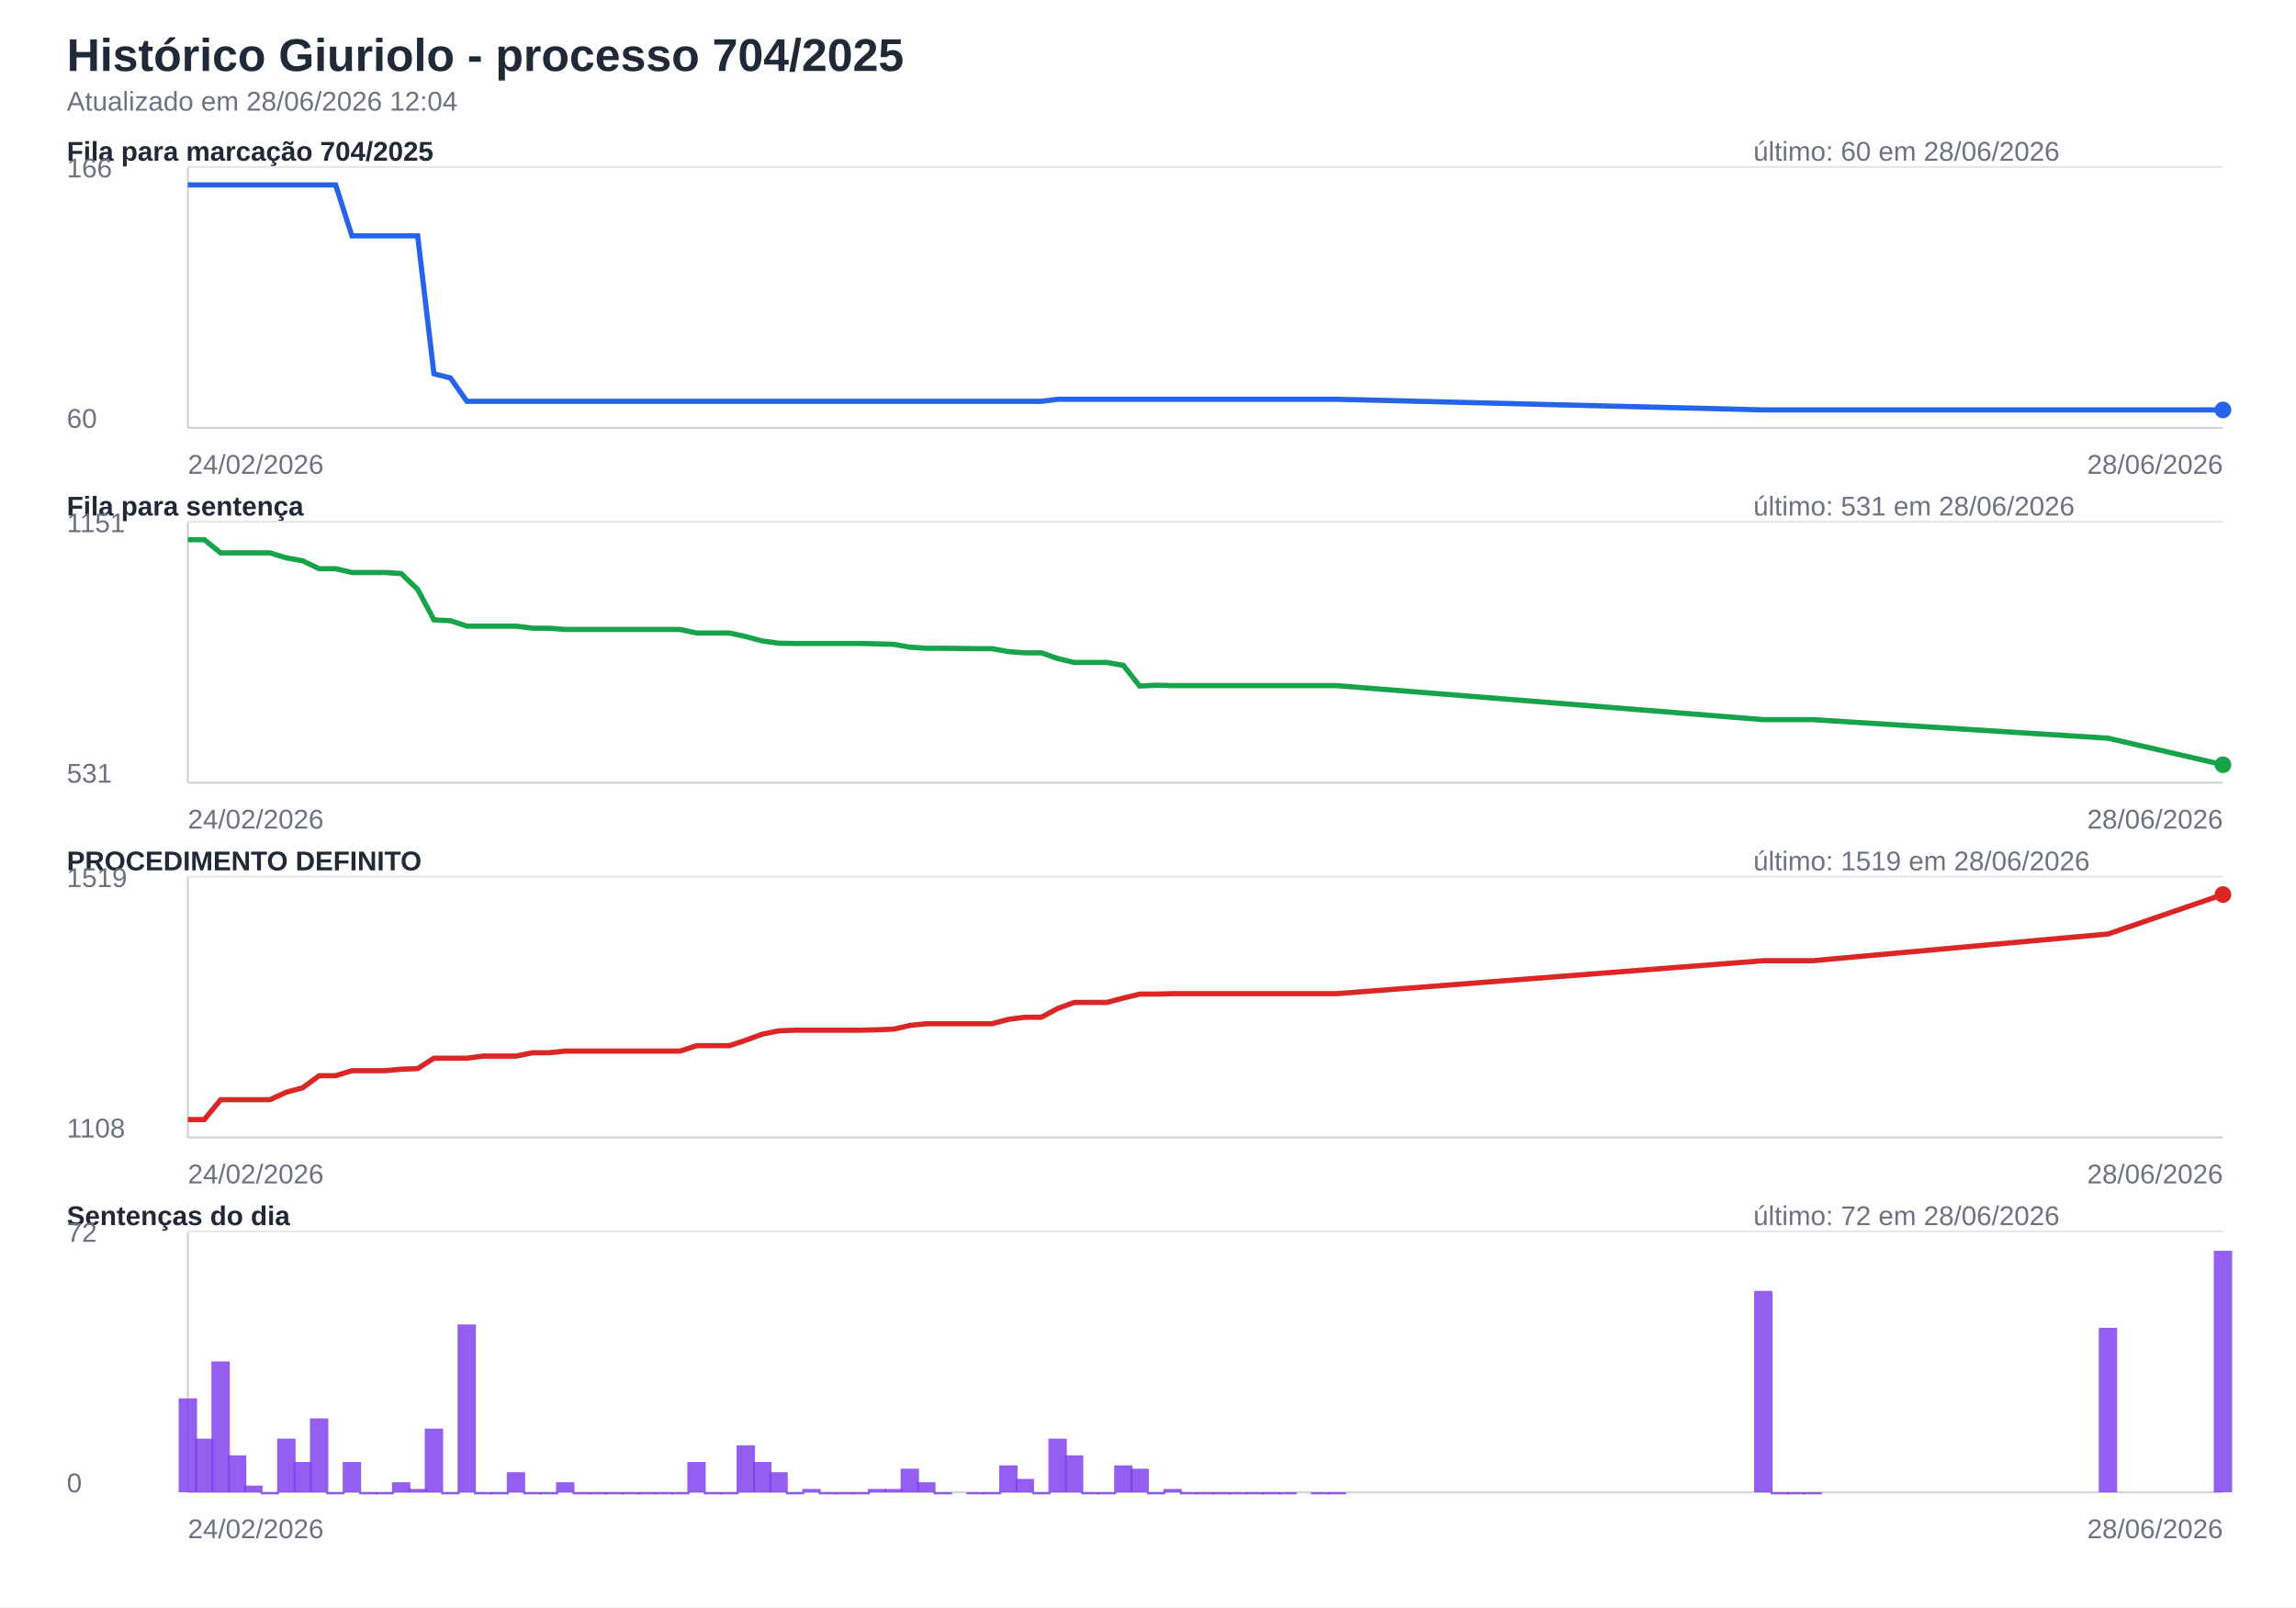
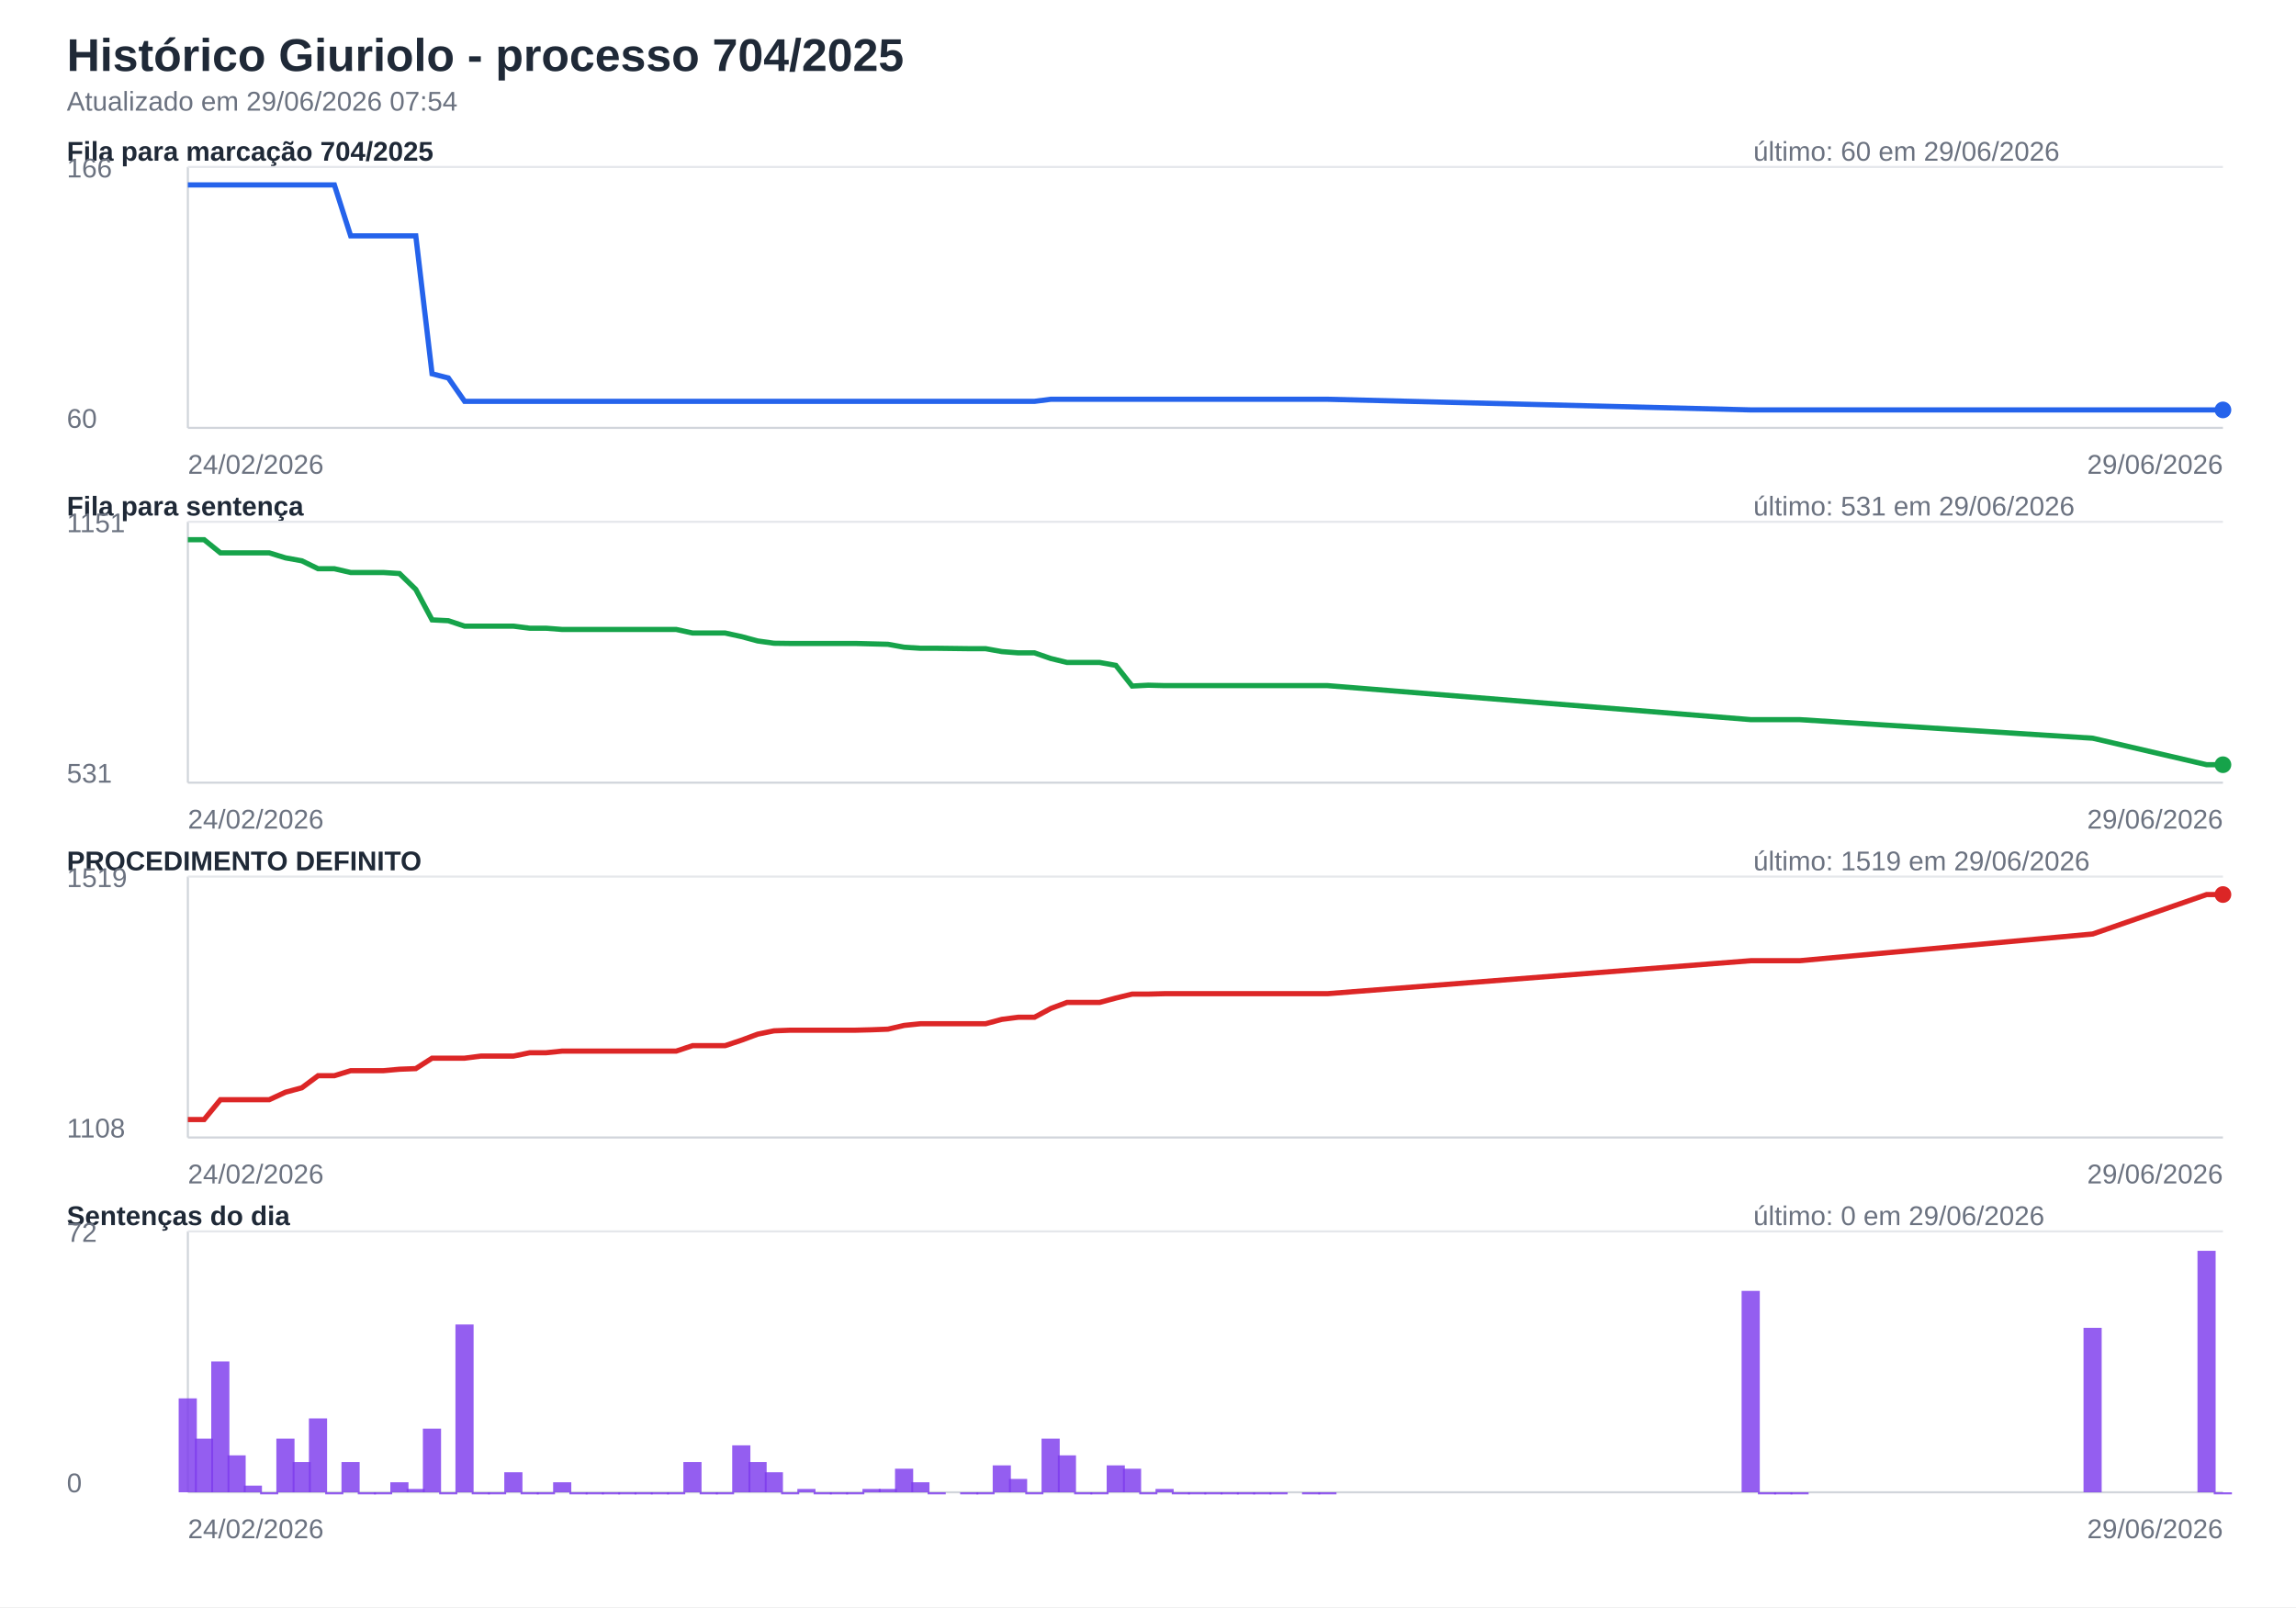
<svg xmlns="http://www.w3.org/2000/svg" width="1100" height="770" viewBox="0 0 1100 770">
  <rect width="100%" height="100%" fill="#ffffff" />
  <style>text{font-family:Segoe UI,Arial,sans-serif;font-size:13px;fill:#1f2937}.titulo{font-size:22px;font-weight:700}.sub{fill:#6b7280}.eixo{stroke:#d1d5db;stroke-width:1}.grade{stroke:#e5e7eb;stroke-width:1}.linha{fill:none;stroke-width:2.5}.barra{opacity:.82}</style>
  <text class="titulo" x="32" y="34">Histórico Giuriolo - processo 704/2025</text>
-   <text class="sub" x="32" y="53">Atualizado em 28/06/2026 12:04</text>
+   <text class="sub" x="32" y="53">Atualizado em 29/06/2026 07:54</text>
  <text x="32" y="77" font-weight="700">Fila para marcação 704/2025</text>
-   <text class="sub" x="840" y="77">último: 60 em 28/06/2026</text>
+   <text class="sub" x="840" y="77">último: 60 em 29/06/2026</text>
  <line class="eixo" x1="90" y1="205" x2="1065" y2="205" />
  <line class="eixo" x1="90" y1="80" x2="90" y2="205" />
  <line class="grade" x1="90" y1="80" x2="1065" y2="80" />
  <text class="sub" x="32" y="85">166</text>
  <text class="sub" x="32" y="205">60</text>
-   <path class="linha" stroke="#2563eb" d="M90.0,88.6 L97.9,88.6 L105.7,88.6 L113.6,88.6 L121.5,88.6 L129.3,88.6 L137.2,88.6 L145.0,88.6 L152.9,88.6 L160.8,88.6 L168.6,113.0 L176.5,113.0 L184.4,113.0 L192.2,113.0 L200.1,113.0 L207.9,179.1 L215.8,181.1 L223.7,192.3 L231.5,192.3 L239.4,192.3 L247.3,192.3 L255.1,192.3 L263.0,192.3 L270.8,192.3 L278.7,192.3 L286.6,192.3 L294.4,192.3 L302.3,192.3 L310.2,192.3 L318.0,192.3 L325.9,192.3 L333.8,192.3 L341.6,192.3 L349.5,192.3 L357.3,192.3 L365.2,192.3 L373.1,192.3 L380.9,192.3 L388.8,192.3 L396.7,192.3 L404.5,192.3 L412.4,192.3 L420.2,192.3 L428.1,192.3 L436.0,192.3 L443.8,192.3 L451.7,192.3 L467.4,192.3 L475.3,192.3 L483.1,192.3 L491.0,192.3 L498.9,192.3 L506.7,191.3 L514.6,191.3 L522.5,191.3 L530.3,191.3 L538.2,191.3 L546.0,191.3 L553.9,191.3 L561.8,191.3 L569.6,191.3 L577.5,191.3 L585.4,191.3 L593.2,191.3 L601.1,191.3 L609.0,191.3 L616.8,191.3 L632.5,191.3 L640.4,191.3 L844.8,196.4 L852.7,196.4 L860.6,196.4 L868.4,196.4 L1010.0,196.4 L1065.0,196.4" />
+   <path class="linha" stroke="#2563eb" d="M90.0,88.6 L97.8,88.6 L105.6,88.6 L113.4,88.6 L121.2,88.6 L129.0,88.6 L136.8,88.6 L144.6,88.6 L152.4,88.6 L160.2,88.6 L168.0,113.0 L175.8,113.0 L183.6,113.0 L191.4,113.0 L199.2,113.0 L207.0,179.1 L214.8,181.1 L222.6,192.3 L230.4,192.3 L238.2,192.3 L246.0,192.3 L253.8,192.3 L261.6,192.3 L269.4,192.3 L277.2,192.3 L285.0,192.3 L292.8,192.3 L300.6,192.3 L308.4,192.3 L316.2,192.3 L324.0,192.3 L331.8,192.3 L339.6,192.3 L347.4,192.3 L355.2,192.3 L363.0,192.3 L370.8,192.3 L378.6,192.3 L386.4,192.3 L394.2,192.3 L402.0,192.3 L409.8,192.3 L417.6,192.3 L425.4,192.3 L433.2,192.3 L441.0,192.3 L448.8,192.3 L464.4,192.3 L472.2,192.3 L480.0,192.3 L487.8,192.3 L495.6,192.3 L503.4,191.3 L511.2,191.3 L519.0,191.3 L526.8,191.3 L534.6,191.3 L542.4,191.3 L550.2,191.3 L558.0,191.3 L565.8,191.3 L573.6,191.3 L581.4,191.3 L589.2,191.3 L597.0,191.3 L604.8,191.3 L612.6,191.3 L628.2,191.3 L636.0,191.3 L838.8,196.4 L846.6,196.4 L854.4,196.4 L862.2,196.4 L1002.6,196.4 L1057.2,196.4 L1065.0,196.4" />
  <circle cx="1065.0" cy="196.4" r="4" fill="#2563eb" />
  <text class="sub" x="90" y="227">24/02/2026</text>
-   <text class="sub" text-anchor="end" x="1065" y="227">28/06/2026</text>
+   <text class="sub" text-anchor="end" x="1065" y="227">29/06/2026</text>
  <text x="32" y="247" font-weight="700">Fila para sentença</text>
-   <text class="sub" x="840" y="247">último: 531 em 28/06/2026</text>
+   <text class="sub" x="840" y="247">último: 531 em 29/06/2026</text>
  <line class="eixo" x1="90" y1="375" x2="1065" y2="375" />
  <line class="eixo" x1="90" y1="250" x2="90" y2="375" />
  <line class="grade" x1="90" y1="250" x2="1065" y2="250" />
  <text class="sub" x="32" y="255">1151</text>
  <text class="sub" x="32" y="375">531</text>
-   <path class="linha" stroke="#16a34a" d="M90.0,258.6 L97.9,258.6 L105.7,264.9 L113.6,264.9 L121.5,264.9 L129.3,264.9 L137.2,267.3 L145.0,268.7 L152.9,272.5 L160.8,272.5 L168.6,274.3 L176.5,274.3 L184.4,274.3 L192.2,274.8 L200.1,282.4 L207.9,297.0 L215.8,297.4 L223.7,300.0 L231.5,300.0 L239.4,300.0 L247.3,300.0 L255.1,301.0 L263.0,301.0 L270.8,301.6 L278.7,301.6 L286.6,301.6 L294.4,301.6 L302.3,301.6 L310.2,301.6 L318.0,301.6 L325.9,301.6 L333.8,303.3 L341.6,303.3 L349.5,303.3 L357.3,305.0 L365.2,307.1 L373.1,308.2 L380.9,308.3 L388.8,308.3 L396.7,308.3 L404.5,308.3 L412.4,308.3 L420.2,308.5 L428.1,308.7 L436.0,310.1 L443.8,310.6 L451.7,310.6 L467.4,310.8 L475.3,310.8 L483.1,312.2 L491.0,312.8 L498.9,312.8 L506.7,315.5 L514.6,317.4 L522.5,317.4 L530.3,317.4 L538.2,318.8 L546.0,328.7 L553.9,328.3 L561.8,328.5 L569.6,328.5 L577.5,328.5 L585.4,328.5 L593.2,328.5 L601.1,328.5 L609.0,328.5 L616.8,328.5 L632.5,328.5 L640.4,328.5 L844.8,344.8 L852.7,344.8 L860.6,344.8 L868.4,344.8 L1010.0,353.7 L1065.0,366.4" />
+   <path class="linha" stroke="#16a34a" d="M90.0,258.6 L97.8,258.6 L105.6,264.9 L113.4,264.9 L121.2,264.9 L129.0,264.9 L136.8,267.3 L144.6,268.7 L152.4,272.5 L160.2,272.5 L168.0,274.3 L175.8,274.3 L183.6,274.3 L191.4,274.8 L199.2,282.4 L207.0,297.0 L214.8,297.4 L222.6,300.0 L230.4,300.0 L238.2,300.0 L246.0,300.0 L253.8,301.0 L261.6,301.0 L269.4,301.6 L277.2,301.6 L285.0,301.6 L292.8,301.6 L300.6,301.6 L308.4,301.6 L316.2,301.6 L324.0,301.6 L331.8,303.3 L339.6,303.3 L347.4,303.3 L355.2,305.0 L363.0,307.1 L370.8,308.2 L378.6,308.3 L386.4,308.3 L394.2,308.3 L402.0,308.3 L409.8,308.3 L417.6,308.5 L425.4,308.7 L433.2,310.1 L441.0,310.6 L448.8,310.6 L464.4,310.8 L472.2,310.8 L480.0,312.2 L487.8,312.8 L495.6,312.8 L503.4,315.5 L511.2,317.4 L519.0,317.4 L526.8,317.4 L534.6,318.8 L542.4,328.7 L550.2,328.3 L558.0,328.5 L565.8,328.5 L573.6,328.5 L581.4,328.5 L589.2,328.5 L597.0,328.5 L604.8,328.5 L612.6,328.5 L628.2,328.5 L636.0,328.5 L838.8,344.8 L846.6,344.8 L854.4,344.8 L862.2,344.8 L1002.6,353.7 L1057.2,366.4 L1065.0,366.4" />
  <circle cx="1065.0" cy="366.4" r="4" fill="#16a34a" />
  <text class="sub" x="90" y="397">24/02/2026</text>
-   <text class="sub" text-anchor="end" x="1065" y="397">28/06/2026</text>
+   <text class="sub" text-anchor="end" x="1065" y="397">29/06/2026</text>
  <text x="32" y="417" font-weight="700">PROCEDIMENTO DEFINITO</text>
-   <text class="sub" x="840" y="417">último: 1519 em 28/06/2026</text>
+   <text class="sub" x="840" y="417">último: 1519 em 29/06/2026</text>
  <line class="eixo" x1="90" y1="545" x2="1065" y2="545" />
  <line class="eixo" x1="90" y1="420" x2="90" y2="545" />
  <line class="grade" x1="90" y1="420" x2="1065" y2="420" />
  <text class="sub" x="32" y="425">1519</text>
  <text class="sub" x="32" y="545">1108</text>
-   <path class="linha" stroke="#dc2626" d="M90.0,536.4 L97.9,536.4 L105.7,526.9 L113.6,526.9 L121.5,526.9 L129.3,526.9 L137.2,523.3 L145.0,521.2 L152.9,515.4 L160.8,515.4 L168.6,513.0 L176.5,513.0 L184.4,513.0 L192.2,512.3 L200.1,512.0 L207.9,507.0 L215.8,507.0 L223.7,507.0 L231.5,506.0 L239.4,506.0 L247.3,506.0 L255.1,504.4 L263.0,504.4 L270.8,503.6 L278.7,503.6 L286.6,503.6 L294.4,503.6 L302.3,503.6 L310.2,503.6 L318.0,503.6 L325.9,503.6 L333.8,501.0 L341.6,501.0 L349.5,501.0 L357.3,498.4 L365.2,495.5 L373.1,493.9 L380.9,493.6 L388.8,493.6 L396.7,493.6 L404.5,493.6 L412.4,493.6 L420.2,493.4 L428.1,493.1 L436.0,491.3 L443.8,490.5 L451.7,490.5 L467.4,490.5 L475.3,490.5 L483.1,488.4 L491.0,487.4 L498.9,487.4 L506.7,483.2 L514.6,480.3 L522.5,480.3 L530.3,480.3 L538.2,478.2 L546.0,476.3 L553.9,476.3 L561.8,476.1 L569.6,476.1 L577.5,476.1 L585.4,476.1 L593.2,476.1 L601.1,476.1 L609.0,476.1 L616.8,476.1 L632.5,476.1 L640.4,476.1 L844.8,460.3 L852.7,460.3 L860.6,460.3 L868.4,460.3 L1010.0,447.5 L1065.0,428.6" />
+   <path class="linha" stroke="#dc2626" d="M90.0,536.4 L97.8,536.4 L105.6,526.9 L113.4,526.9 L121.2,526.9 L129.0,526.9 L136.8,523.3 L144.6,521.2 L152.4,515.4 L160.2,515.4 L168.0,513.0 L175.8,513.0 L183.6,513.0 L191.4,512.3 L199.2,512.0 L207.0,507.0 L214.8,507.0 L222.6,507.0 L230.4,506.0 L238.2,506.0 L246.0,506.0 L253.8,504.4 L261.6,504.4 L269.4,503.6 L277.2,503.6 L285.0,503.6 L292.8,503.6 L300.6,503.6 L308.4,503.6 L316.2,503.6 L324.0,503.6 L331.8,501.0 L339.6,501.0 L347.4,501.0 L355.2,498.4 L363.0,495.5 L370.8,493.9 L378.6,493.6 L386.4,493.6 L394.2,493.6 L402.0,493.6 L409.8,493.6 L417.6,493.4 L425.4,493.1 L433.2,491.3 L441.0,490.5 L448.8,490.5 L464.4,490.5 L472.2,490.5 L480.0,488.4 L487.8,487.4 L495.6,487.4 L503.4,483.2 L511.2,480.3 L519.0,480.3 L526.8,480.3 L534.6,478.2 L542.4,476.3 L550.2,476.3 L558.0,476.1 L565.8,476.1 L573.6,476.1 L581.4,476.1 L589.2,476.1 L597.0,476.1 L604.8,476.1 L612.6,476.1 L628.2,476.1 L636.0,476.1 L838.8,460.3 L846.6,460.3 L854.4,460.3 L862.2,460.3 L1002.6,447.5 L1057.2,428.6 L1065.0,428.6" />
  <circle cx="1065.0" cy="428.6" r="4" fill="#dc2626" />
  <text class="sub" x="90" y="567">24/02/2026</text>
-   <text class="sub" text-anchor="end" x="1065" y="567">28/06/2026</text>
+   <text class="sub" text-anchor="end" x="1065" y="567">29/06/2026</text>
  <text x="32" y="587" font-weight="700">Sentenças do dia</text>
-   <text class="sub" x="840" y="587">último: 72 em 28/06/2026</text>
+   <text class="sub" x="840" y="587">último: 0 em 29/06/2026</text>
  <line class="eixo" x1="90" y1="715" x2="1065" y2="715" />
  <line class="eixo" x1="90" y1="590" x2="90" y2="715" />
  <line class="grade" x1="90" y1="590" x2="1065" y2="590" />
  <text class="sub" x="32" y="595">72</text>
  <text class="sub" x="32" y="715">0</text>
-   <rect class="barra" x="85.6" y="670.0" width="8.8" height="45.0" fill="#7c3aed" />
-   <rect class="barra" x="93.4" y="689.3" width="8.8" height="25.7" fill="#7c3aed" />
-   <rect class="barra" x="101.3" y="652.3" width="8.8" height="62.7" fill="#7c3aed" />
-   <rect class="barra" x="109.2" y="697.3" width="8.8" height="17.7" fill="#7c3aed" />
-   <rect class="barra" x="117.0" y="711.8" width="8.8" height="3.2" fill="#7c3aed" />
-   <rect class="barra" x="124.9" y="715.0" width="8.8" height="1.0" fill="#7c3aed" />
-   <rect class="barra" x="132.8" y="689.3" width="8.8" height="25.7" fill="#7c3aed" />
-   <rect class="barra" x="140.6" y="700.5" width="8.8" height="14.5" fill="#7c3aed" />
-   <rect class="barra" x="148.5" y="679.6" width="8.8" height="35.4" fill="#7c3aed" />
-   <rect class="barra" x="156.3" y="715.0" width="8.8" height="1.0" fill="#7c3aed" />
-   <rect class="barra" x="164.2" y="700.5" width="8.8" height="14.5" fill="#7c3aed" />
-   <rect class="barra" x="172.1" y="715.0" width="8.8" height="1.0" fill="#7c3aed" />
-   <rect class="barra" x="179.9" y="715.0" width="8.8" height="1.0" fill="#7c3aed" />
-   <rect class="barra" x="187.8" y="710.2" width="8.8" height="4.8" fill="#7c3aed" />
-   <rect class="barra" x="195.7" y="713.4" width="8.8" height="1.6" fill="#7c3aed" />
-   <rect class="barra" x="203.5" y="684.5" width="8.8" height="30.5" fill="#7c3aed" />
-   <rect class="barra" x="211.4" y="715.0" width="8.8" height="1.0" fill="#7c3aed" />
-   <rect class="barra" x="219.2" y="634.6" width="8.8" height="80.4" fill="#7c3aed" />
-   <rect class="barra" x="227.1" y="715.0" width="8.8" height="1.0" fill="#7c3aed" />
-   <rect class="barra" x="235.0" y="715.0" width="8.8" height="1.0" fill="#7c3aed" />
-   <rect class="barra" x="242.8" y="705.4" width="8.8" height="9.6" fill="#7c3aed" />
-   <rect class="barra" x="250.7" y="715.0" width="8.8" height="1.0" fill="#7c3aed" />
-   <rect class="barra" x="258.6" y="715.0" width="8.8" height="1.0" fill="#7c3aed" />
-   <rect class="barra" x="266.4" y="710.2" width="8.8" height="4.8" fill="#7c3aed" />
-   <rect class="barra" x="274.3" y="715.0" width="8.8" height="1.0" fill="#7c3aed" />
-   <rect class="barra" x="282.2" y="715.0" width="8.8" height="1.0" fill="#7c3aed" />
-   <rect class="barra" x="290.0" y="715.0" width="8.8" height="1.0" fill="#7c3aed" />
-   <rect class="barra" x="297.9" y="715.0" width="8.8" height="1.0" fill="#7c3aed" />
-   <rect class="barra" x="305.7" y="715.0" width="8.8" height="1.0" fill="#7c3aed" />
-   <rect class="barra" x="313.6" y="715.0" width="8.8" height="1.0" fill="#7c3aed" />
-   <rect class="barra" x="321.5" y="715.0" width="8.8" height="1.0" fill="#7c3aed" />
-   <rect class="barra" x="329.3" y="700.5" width="8.8" height="14.5" fill="#7c3aed" />
-   <rect class="barra" x="337.2" y="715.0" width="8.8" height="1.0" fill="#7c3aed" />
-   <rect class="barra" x="345.1" y="715.0" width="8.8" height="1.0" fill="#7c3aed" />
-   <rect class="barra" x="352.9" y="692.5" width="8.8" height="22.5" fill="#7c3aed" />
-   <rect class="barra" x="360.8" y="700.5" width="8.8" height="14.5" fill="#7c3aed" />
-   <rect class="barra" x="368.6" y="705.4" width="8.8" height="9.6" fill="#7c3aed" />
-   <rect class="barra" x="376.5" y="715.0" width="8.8" height="1.0" fill="#7c3aed" />
-   <rect class="barra" x="384.4" y="713.4" width="8.8" height="1.6" fill="#7c3aed" />
-   <rect class="barra" x="392.2" y="715.0" width="8.8" height="1.0" fill="#7c3aed" />
-   <rect class="barra" x="400.1" y="715.0" width="8.8" height="1.0" fill="#7c3aed" />
-   <rect class="barra" x="408.0" y="715.0" width="8.8" height="1.0" fill="#7c3aed" />
-   <rect class="barra" x="415.8" y="713.4" width="8.8" height="1.6" fill="#7c3aed" />
-   <rect class="barra" x="423.7" y="713.4" width="8.8" height="1.6" fill="#7c3aed" />
-   <rect class="barra" x="431.5" y="703.7" width="8.8" height="11.3" fill="#7c3aed" />
-   <rect class="barra" x="439.4" y="710.2" width="8.8" height="4.8" fill="#7c3aed" />
-   <rect class="barra" x="447.3" y="715.0" width="8.8" height="1.0" fill="#7c3aed" />
-   <rect class="barra" x="463.0" y="715.0" width="8.8" height="1.0" fill="#7c3aed" />
-   <rect class="barra" x="470.9" y="715.0" width="8.8" height="1.0" fill="#7c3aed" />
-   <rect class="barra" x="478.7" y="702.1" width="8.8" height="12.9" fill="#7c3aed" />
-   <rect class="barra" x="486.6" y="708.6" width="8.8" height="6.4" fill="#7c3aed" />
-   <rect class="barra" x="494.5" y="715.0" width="8.8" height="1.0" fill="#7c3aed" />
-   <rect class="barra" x="502.3" y="689.3" width="8.8" height="25.7" fill="#7c3aed" />
-   <rect class="barra" x="510.2" y="697.3" width="8.8" height="17.7" fill="#7c3aed" />
-   <rect class="barra" x="518.0" y="715.0" width="8.8" height="1.0" fill="#7c3aed" />
-   <rect class="barra" x="525.9" y="715.0" width="8.8" height="1.0" fill="#7c3aed" />
-   <rect class="barra" x="533.8" y="702.1" width="8.8" height="12.9" fill="#7c3aed" />
-   <rect class="barra" x="541.6" y="703.7" width="8.8" height="11.3" fill="#7c3aed" />
-   <rect class="barra" x="549.5" y="715.0" width="8.8" height="1.0" fill="#7c3aed" />
-   <rect class="barra" x="557.4" y="713.4" width="8.8" height="1.6" fill="#7c3aed" />
-   <rect class="barra" x="565.2" y="715.0" width="8.8" height="1.0" fill="#7c3aed" />
-   <rect class="barra" x="573.1" y="715.0" width="8.8" height="1.0" fill="#7c3aed" />
-   <rect class="barra" x="580.9" y="715.0" width="8.8" height="1.0" fill="#7c3aed" />
-   <rect class="barra" x="588.8" y="715.0" width="8.8" height="1.0" fill="#7c3aed" />
-   <rect class="barra" x="596.7" y="715.0" width="8.8" height="1.0" fill="#7c3aed" />
-   <rect class="barra" x="604.5" y="715.0" width="8.8" height="1.0" fill="#7c3aed" />
-   <rect class="barra" x="612.4" y="715.0" width="8.8" height="1.0" fill="#7c3aed" />
-   <rect class="barra" x="628.1" y="715.0" width="8.8" height="1.0" fill="#7c3aed" />
-   <rect class="barra" x="636.0" y="715.0" width="8.8" height="1.0" fill="#7c3aed" />
-   <rect class="barra" x="840.4" y="618.5" width="8.8" height="96.5" fill="#7c3aed" />
-   <rect class="barra" x="848.3" y="715.0" width="8.8" height="1.0" fill="#7c3aed" />
-   <rect class="barra" x="856.1" y="715.0" width="8.8" height="1.0" fill="#7c3aed" />
-   <rect class="barra" x="864.0" y="715.0" width="8.8" height="1.0" fill="#7c3aed" />
-   <rect class="barra" x="1005.5" y="636.2" width="8.8" height="78.8" fill="#7c3aed" />
-   <rect class="barra" x="1060.6" y="599.3" width="8.8" height="115.7" fill="#7c3aed" />
+   <rect class="barra" x="85.6" y="670.0" width="8.7" height="45.0" fill="#7c3aed" />
+   <rect class="barra" x="93.4" y="689.3" width="8.7" height="25.7" fill="#7c3aed" />
+   <rect class="barra" x="101.2" y="652.3" width="8.7" height="62.7" fill="#7c3aed" />
+   <rect class="barra" x="109.0" y="697.3" width="8.7" height="17.7" fill="#7c3aed" />
+   <rect class="barra" x="116.8" y="711.8" width="8.7" height="3.2" fill="#7c3aed" />
+   <rect class="barra" x="124.6" y="715.0" width="8.7" height="1.0" fill="#7c3aed" />
+   <rect class="barra" x="132.4" y="689.3" width="8.7" height="25.7" fill="#7c3aed" />
+   <rect class="barra" x="140.2" y="700.5" width="8.7" height="14.5" fill="#7c3aed" />
+   <rect class="barra" x="148.0" y="679.6" width="8.7" height="35.4" fill="#7c3aed" />
+   <rect class="barra" x="155.8" y="715.0" width="8.7" height="1.0" fill="#7c3aed" />
+   <rect class="barra" x="163.6" y="700.5" width="8.7" height="14.5" fill="#7c3aed" />
+   <rect class="barra" x="171.4" y="715.0" width="8.7" height="1.0" fill="#7c3aed" />
+   <rect class="barra" x="179.2" y="715.0" width="8.7" height="1.0" fill="#7c3aed" />
+   <rect class="barra" x="187.0" y="710.2" width="8.7" height="4.8" fill="#7c3aed" />
+   <rect class="barra" x="194.8" y="713.4" width="8.7" height="1.6" fill="#7c3aed" />
+   <rect class="barra" x="202.6" y="684.5" width="8.7" height="30.5" fill="#7c3aed" />
+   <rect class="barra" x="210.4" y="715.0" width="8.7" height="1.0" fill="#7c3aed" />
+   <rect class="barra" x="218.2" y="634.6" width="8.7" height="80.4" fill="#7c3aed" />
+   <rect class="barra" x="226.0" y="715.0" width="8.7" height="1.0" fill="#7c3aed" />
+   <rect class="barra" x="233.8" y="715.0" width="8.7" height="1.0" fill="#7c3aed" />
+   <rect class="barra" x="241.6" y="705.4" width="8.7" height="9.6" fill="#7c3aed" />
+   <rect class="barra" x="249.4" y="715.0" width="8.7" height="1.0" fill="#7c3aed" />
+   <rect class="barra" x="257.2" y="715.0" width="8.7" height="1.0" fill="#7c3aed" />
+   <rect class="barra" x="265.0" y="710.2" width="8.7" height="4.8" fill="#7c3aed" />
+   <rect class="barra" x="272.8" y="715.0" width="8.7" height="1.0" fill="#7c3aed" />
+   <rect class="barra" x="280.6" y="715.0" width="8.7" height="1.0" fill="#7c3aed" />
+   <rect class="barra" x="288.4" y="715.0" width="8.7" height="1.0" fill="#7c3aed" />
+   <rect class="barra" x="296.2" y="715.0" width="8.7" height="1.0" fill="#7c3aed" />
+   <rect class="barra" x="304.0" y="715.0" width="8.7" height="1.0" fill="#7c3aed" />
+   <rect class="barra" x="311.8" y="715.0" width="8.7" height="1.0" fill="#7c3aed" />
+   <rect class="barra" x="319.6" y="715.0" width="8.7" height="1.0" fill="#7c3aed" />
+   <rect class="barra" x="327.4" y="700.5" width="8.7" height="14.5" fill="#7c3aed" />
+   <rect class="barra" x="335.2" y="715.0" width="8.7" height="1.0" fill="#7c3aed" />
+   <rect class="barra" x="343.0" y="715.0" width="8.7" height="1.0" fill="#7c3aed" />
+   <rect class="barra" x="350.8" y="692.5" width="8.7" height="22.5" fill="#7c3aed" />
+   <rect class="barra" x="358.6" y="700.5" width="8.7" height="14.5" fill="#7c3aed" />
+   <rect class="barra" x="366.4" y="705.4" width="8.7" height="9.6" fill="#7c3aed" />
+   <rect class="barra" x="374.2" y="715.0" width="8.7" height="1.0" fill="#7c3aed" />
+   <rect class="barra" x="382.0" y="713.4" width="8.7" height="1.6" fill="#7c3aed" />
+   <rect class="barra" x="389.8" y="715.0" width="8.7" height="1.0" fill="#7c3aed" />
+   <rect class="barra" x="397.6" y="715.0" width="8.7" height="1.0" fill="#7c3aed" />
+   <rect class="barra" x="405.4" y="715.0" width="8.7" height="1.0" fill="#7c3aed" />
+   <rect class="barra" x="413.2" y="713.4" width="8.7" height="1.6" fill="#7c3aed" />
+   <rect class="barra" x="421.0" y="713.4" width="8.7" height="1.6" fill="#7c3aed" />
+   <rect class="barra" x="428.8" y="703.7" width="8.7" height="11.3" fill="#7c3aed" />
+   <rect class="barra" x="436.6" y="710.2" width="8.7" height="4.8" fill="#7c3aed" />
+   <rect class="barra" x="444.4" y="715.0" width="8.7" height="1.0" fill="#7c3aed" />
+   <rect class="barra" x="460.0" y="715.0" width="8.7" height="1.0" fill="#7c3aed" />
+   <rect class="barra" x="467.8" y="715.0" width="8.7" height="1.0" fill="#7c3aed" />
+   <rect class="barra" x="475.6" y="702.1" width="8.7" height="12.9" fill="#7c3aed" />
+   <rect class="barra" x="483.4" y="708.6" width="8.7" height="6.4" fill="#7c3aed" />
+   <rect class="barra" x="491.2" y="715.0" width="8.7" height="1.0" fill="#7c3aed" />
+   <rect class="barra" x="499.0" y="689.3" width="8.7" height="25.7" fill="#7c3aed" />
+   <rect class="barra" x="506.8" y="697.3" width="8.7" height="17.7" fill="#7c3aed" />
+   <rect class="barra" x="514.6" y="715.0" width="8.7" height="1.0" fill="#7c3aed" />
+   <rect class="barra" x="522.4" y="715.0" width="8.7" height="1.0" fill="#7c3aed" />
+   <rect class="barra" x="530.2" y="702.1" width="8.7" height="12.9" fill="#7c3aed" />
+   <rect class="barra" x="538.0" y="703.7" width="8.7" height="11.3" fill="#7c3aed" />
+   <rect class="barra" x="545.8" y="715.0" width="8.7" height="1.0" fill="#7c3aed" />
+   <rect class="barra" x="553.6" y="713.4" width="8.7" height="1.6" fill="#7c3aed" />
+   <rect class="barra" x="561.4" y="715.0" width="8.7" height="1.0" fill="#7c3aed" />
+   <rect class="barra" x="569.2" y="715.0" width="8.7" height="1.0" fill="#7c3aed" />
+   <rect class="barra" x="577.0" y="715.0" width="8.7" height="1.0" fill="#7c3aed" />
+   <rect class="barra" x="584.8" y="715.0" width="8.7" height="1.0" fill="#7c3aed" />
+   <rect class="barra" x="592.6" y="715.0" width="8.7" height="1.0" fill="#7c3aed" />
+   <rect class="barra" x="600.4" y="715.0" width="8.7" height="1.0" fill="#7c3aed" />
+   <rect class="barra" x="608.2" y="715.0" width="8.7" height="1.0" fill="#7c3aed" />
+   <rect class="barra" x="623.8" y="715.0" width="8.7" height="1.0" fill="#7c3aed" />
+   <rect class="barra" x="631.6" y="715.0" width="8.7" height="1.0" fill="#7c3aed" />
+   <rect class="barra" x="834.4" y="618.5" width="8.7" height="96.5" fill="#7c3aed" />
+   <rect class="barra" x="842.2" y="715.0" width="8.7" height="1.0" fill="#7c3aed" />
+   <rect class="barra" x="850.0" y="715.0" width="8.7" height="1.0" fill="#7c3aed" />
+   <rect class="barra" x="857.8" y="715.0" width="8.7" height="1.0" fill="#7c3aed" />
+   <rect class="barra" x="998.2" y="636.2" width="8.7" height="78.8" fill="#7c3aed" />
+   <rect class="barra" x="1052.8" y="599.3" width="8.7" height="115.7" fill="#7c3aed" />
+   <rect class="barra" x="1060.6" y="715.0" width="8.7" height="1.0" fill="#7c3aed" />
  <text class="sub" x="90" y="737">24/02/2026</text>
-   <text class="sub" text-anchor="end" x="1065" y="737">28/06/2026</text>
+   <text class="sub" text-anchor="end" x="1065" y="737">29/06/2026</text>
</svg>
